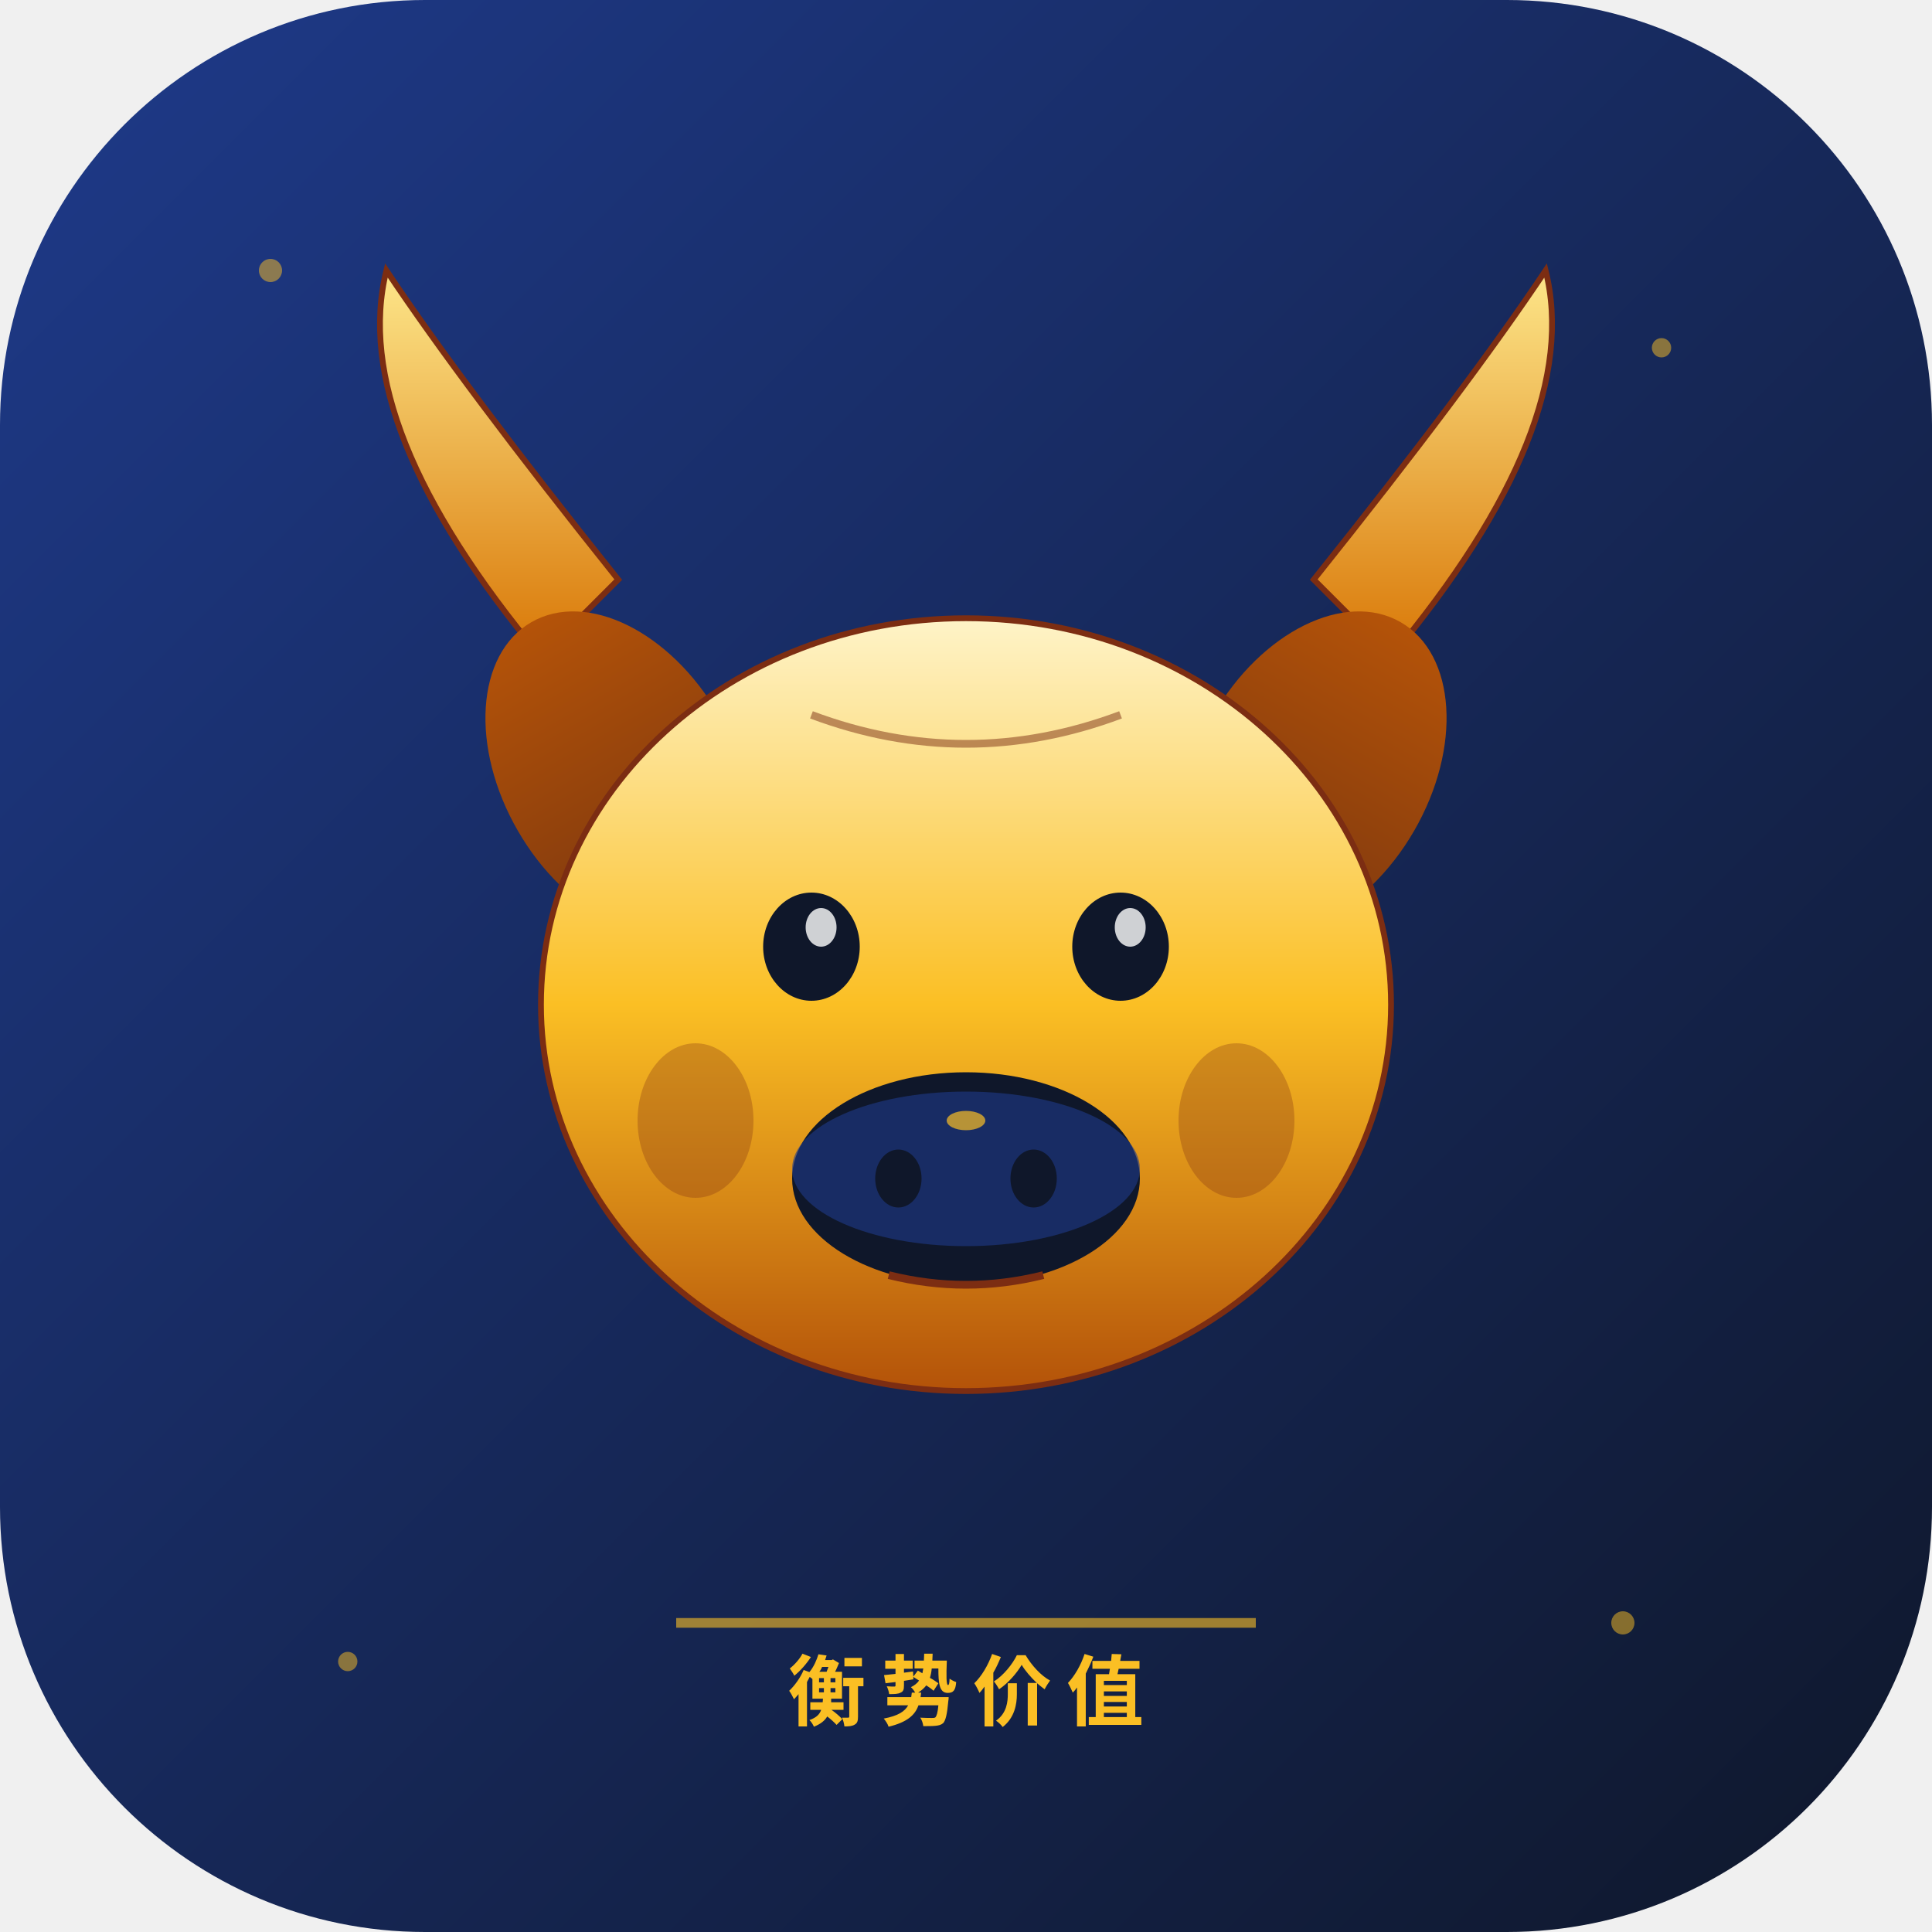
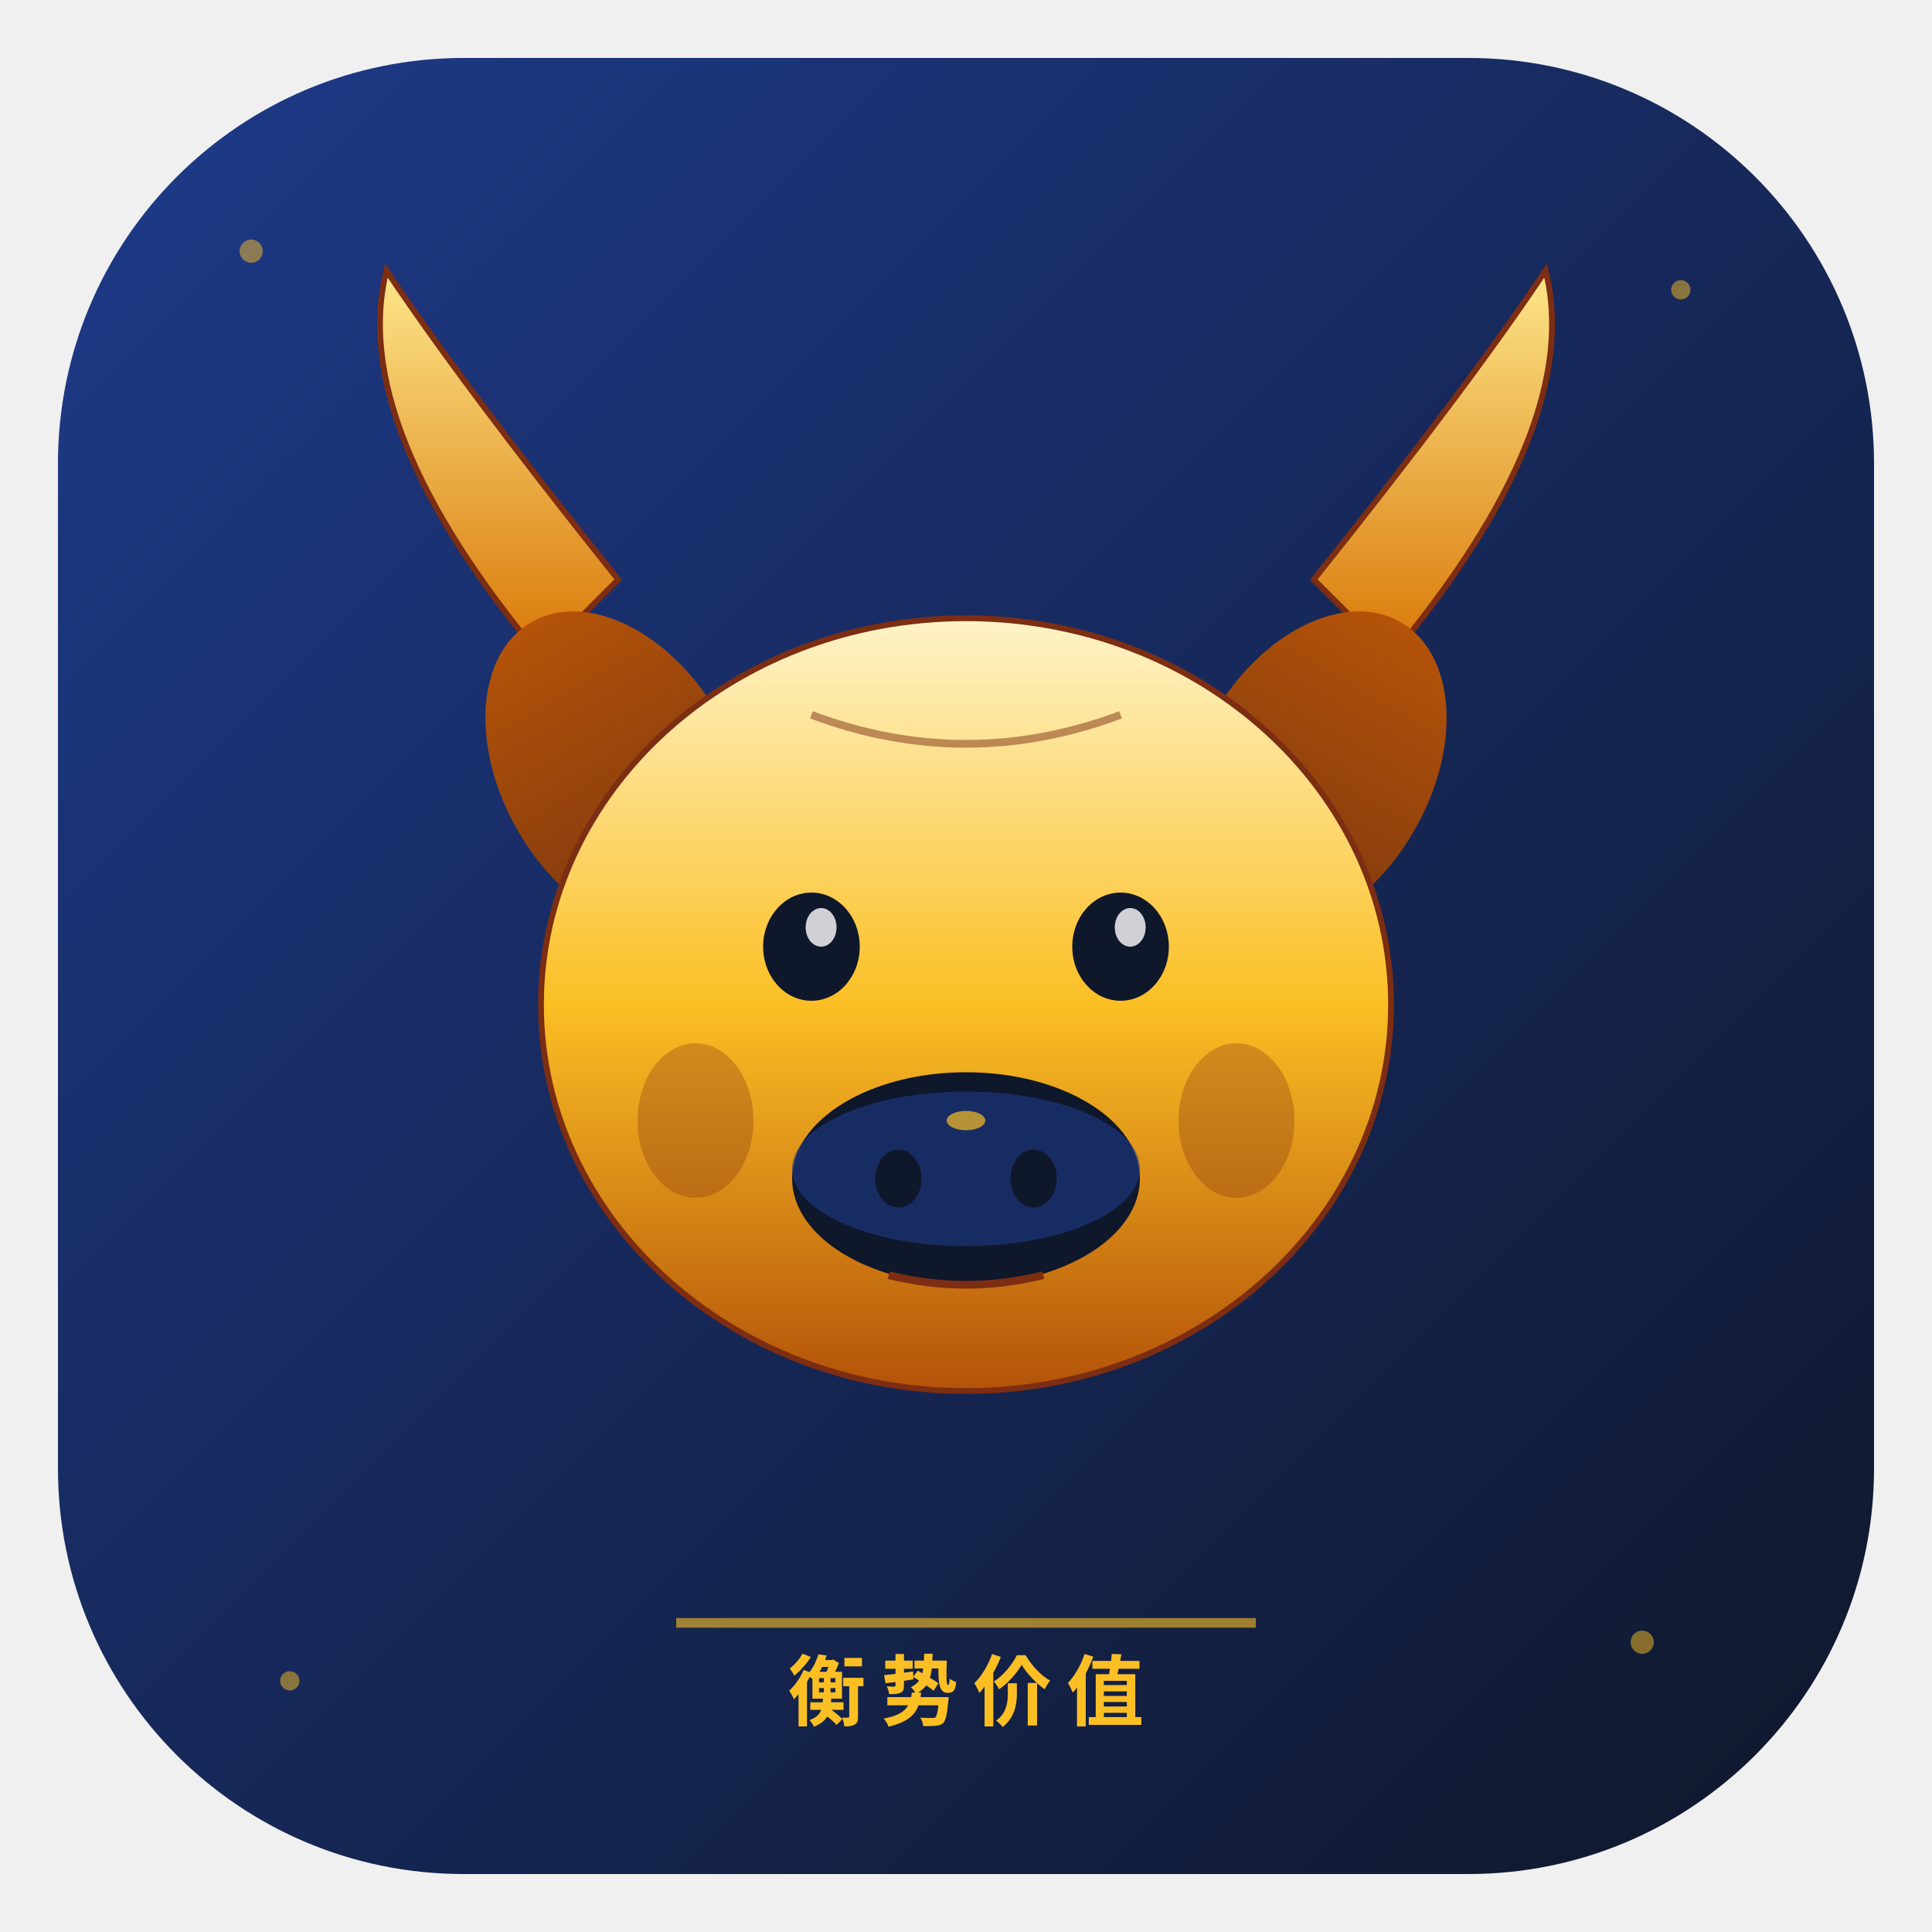
<svg xmlns="http://www.w3.org/2000/svg" viewBox="0 0 100 100" width="1024" height="1024">
  <defs>
    <linearGradient id="bg" x1="0%" y1="0%" x2="100%" y2="100%">
      <stop offset="0%" stop-color="#1e3a8a" />
      <stop offset="100%" stop-color="#0f172a" />
    </linearGradient>
    <linearGradient id="bull-body" x1="0%" y1="0%" x2="0%" y2="100%">
      <stop offset="0%" stop-color="#fef3c7" />
      <stop offset="50%" stop-color="#fbbf24" />
      <stop offset="100%" stop-color="#b45309" />
    </linearGradient>
    <linearGradient id="horn" x1="0%" y1="0%" x2="0%" y2="100%">
      <stop offset="0%" stop-color="#fde68a" />
      <stop offset="100%" stop-color="#d97706" />
    </linearGradient>
    <linearGradient id="ear" x1="0%" y1="0%" x2="0%" y2="100%">
      <stop offset="0%" stop-color="#b45309" />
      <stop offset="100%" stop-color="#78350f" />
    </linearGradient>
    <radialGradient id="shine" cx="35%" cy="30%" r="40%">
      <stop offset="0%" stop-color="#fef9c3" stop-opacity="0.6" />
      <stop offset="100%" stop-color="#fbbf24" stop-opacity="0" />
    </radialGradient>
  </defs>
-   <rect width="100" height="100" rx="22" fill="url(#bg)" />
+   <rect x="3" y="3" width="94" height="94" rx="21" fill="url(#bg)" />
  <g fill="#fbbf24" opacity="0.5">
-     <circle cx="14" cy="14" r="0.6" />
-     <circle cx="86" cy="18" r="0.5" />
-     <circle cx="18" cy="86" r="0.5" />
-     <circle cx="84" cy="84" r="0.6" />
+     <circle cx="13" cy="13" r="0.6" />
+     <circle cx="87" cy="15" r="0.5" />
+     <circle cx="15" cy="87" r="0.5" />
+     <circle cx="85" cy="85" r="0.6" />
  </g>
  <g transform="translate(50,52)">
    <ellipse cx="0" cy="0" rx="22" ry="20" fill="url(#shine)" />
    <path d="M-22,-18 Q-32,-30 -30,-38 Q-26,-32 -18,-22 Z" fill="url(#horn)" stroke="#7c2d12" stroke-width="0.3" />
    <path d="M22,-18 Q32,-30 30,-38 Q26,-32 18,-22 Z" fill="url(#horn)" stroke="#7c2d12" stroke-width="0.3" />
    <ellipse cx="-18" cy="-12" rx="6" ry="9" fill="url(#ear)" transform="rotate(-30 -18 -12)" />
    <ellipse cx="18" cy="-12" rx="6" ry="9" fill="url(#ear)" transform="rotate(30 18 -12)" />
    <ellipse cx="0" cy="0" rx="22" ry="20" fill="url(#bull-body)" stroke="#7c2d12" stroke-width="0.3" />
    <path d="M-8,-15 Q0,-12 8,-15" stroke="#7c2d12" stroke-width="0.4" fill="none" opacity="0.5" />
    <ellipse cx="-8" cy="-3" rx="2.5" ry="2.8" fill="#0f172a" />
    <ellipse cx="-7.5" cy="-4" rx="0.8" ry="1" fill="#fff" opacity="0.8" />
    <ellipse cx="8" cy="-3" rx="2.5" ry="2.8" fill="#0f172a" />
    <ellipse cx="8.5" cy="-4" rx="0.8" ry="1" fill="#fff" opacity="0.8" />
    <ellipse cx="0" cy="9" rx="9" ry="5.5" fill="#0f172a" />
    <ellipse cx="0" cy="8.5" rx="9" ry="4" fill="#1e3a8a" opacity="0.6" />
    <ellipse cx="-3.5" cy="9" rx="1.2" ry="1.5" fill="#0f172a" />
    <ellipse cx="3.5" cy="9" rx="1.2" ry="1.5" fill="#0f172a" />
    <ellipse cx="0" cy="6" rx="1" ry="0.5" fill="#fbbf24" opacity="0.7" />
    <path d="M-4,14 Q0,15 4,14" stroke="#7c2d12" stroke-width="0.4" fill="none" />
    <ellipse cx="-14" cy="6" rx="3" ry="4" fill="#7c2d12" opacity="0.3" />
    <ellipse cx="14" cy="6" rx="3" ry="4" fill="#7c2d12" opacity="0.3" />
  </g>
  <g transform="translate(50,84)">
    <line x1="-15" y1="0" x2="15" y2="0" stroke="#fbbf24" stroke-width="0.5" opacity="0.6" />
    <text x="0" y="5" text-anchor="middle" font-family="'KaiTi', 'STKaiti', '楷体', serif" font-size="4" font-weight="700" fill="#fbbf24" letter-spacing="0.8">衡势价值</text>
  </g>
</svg>
